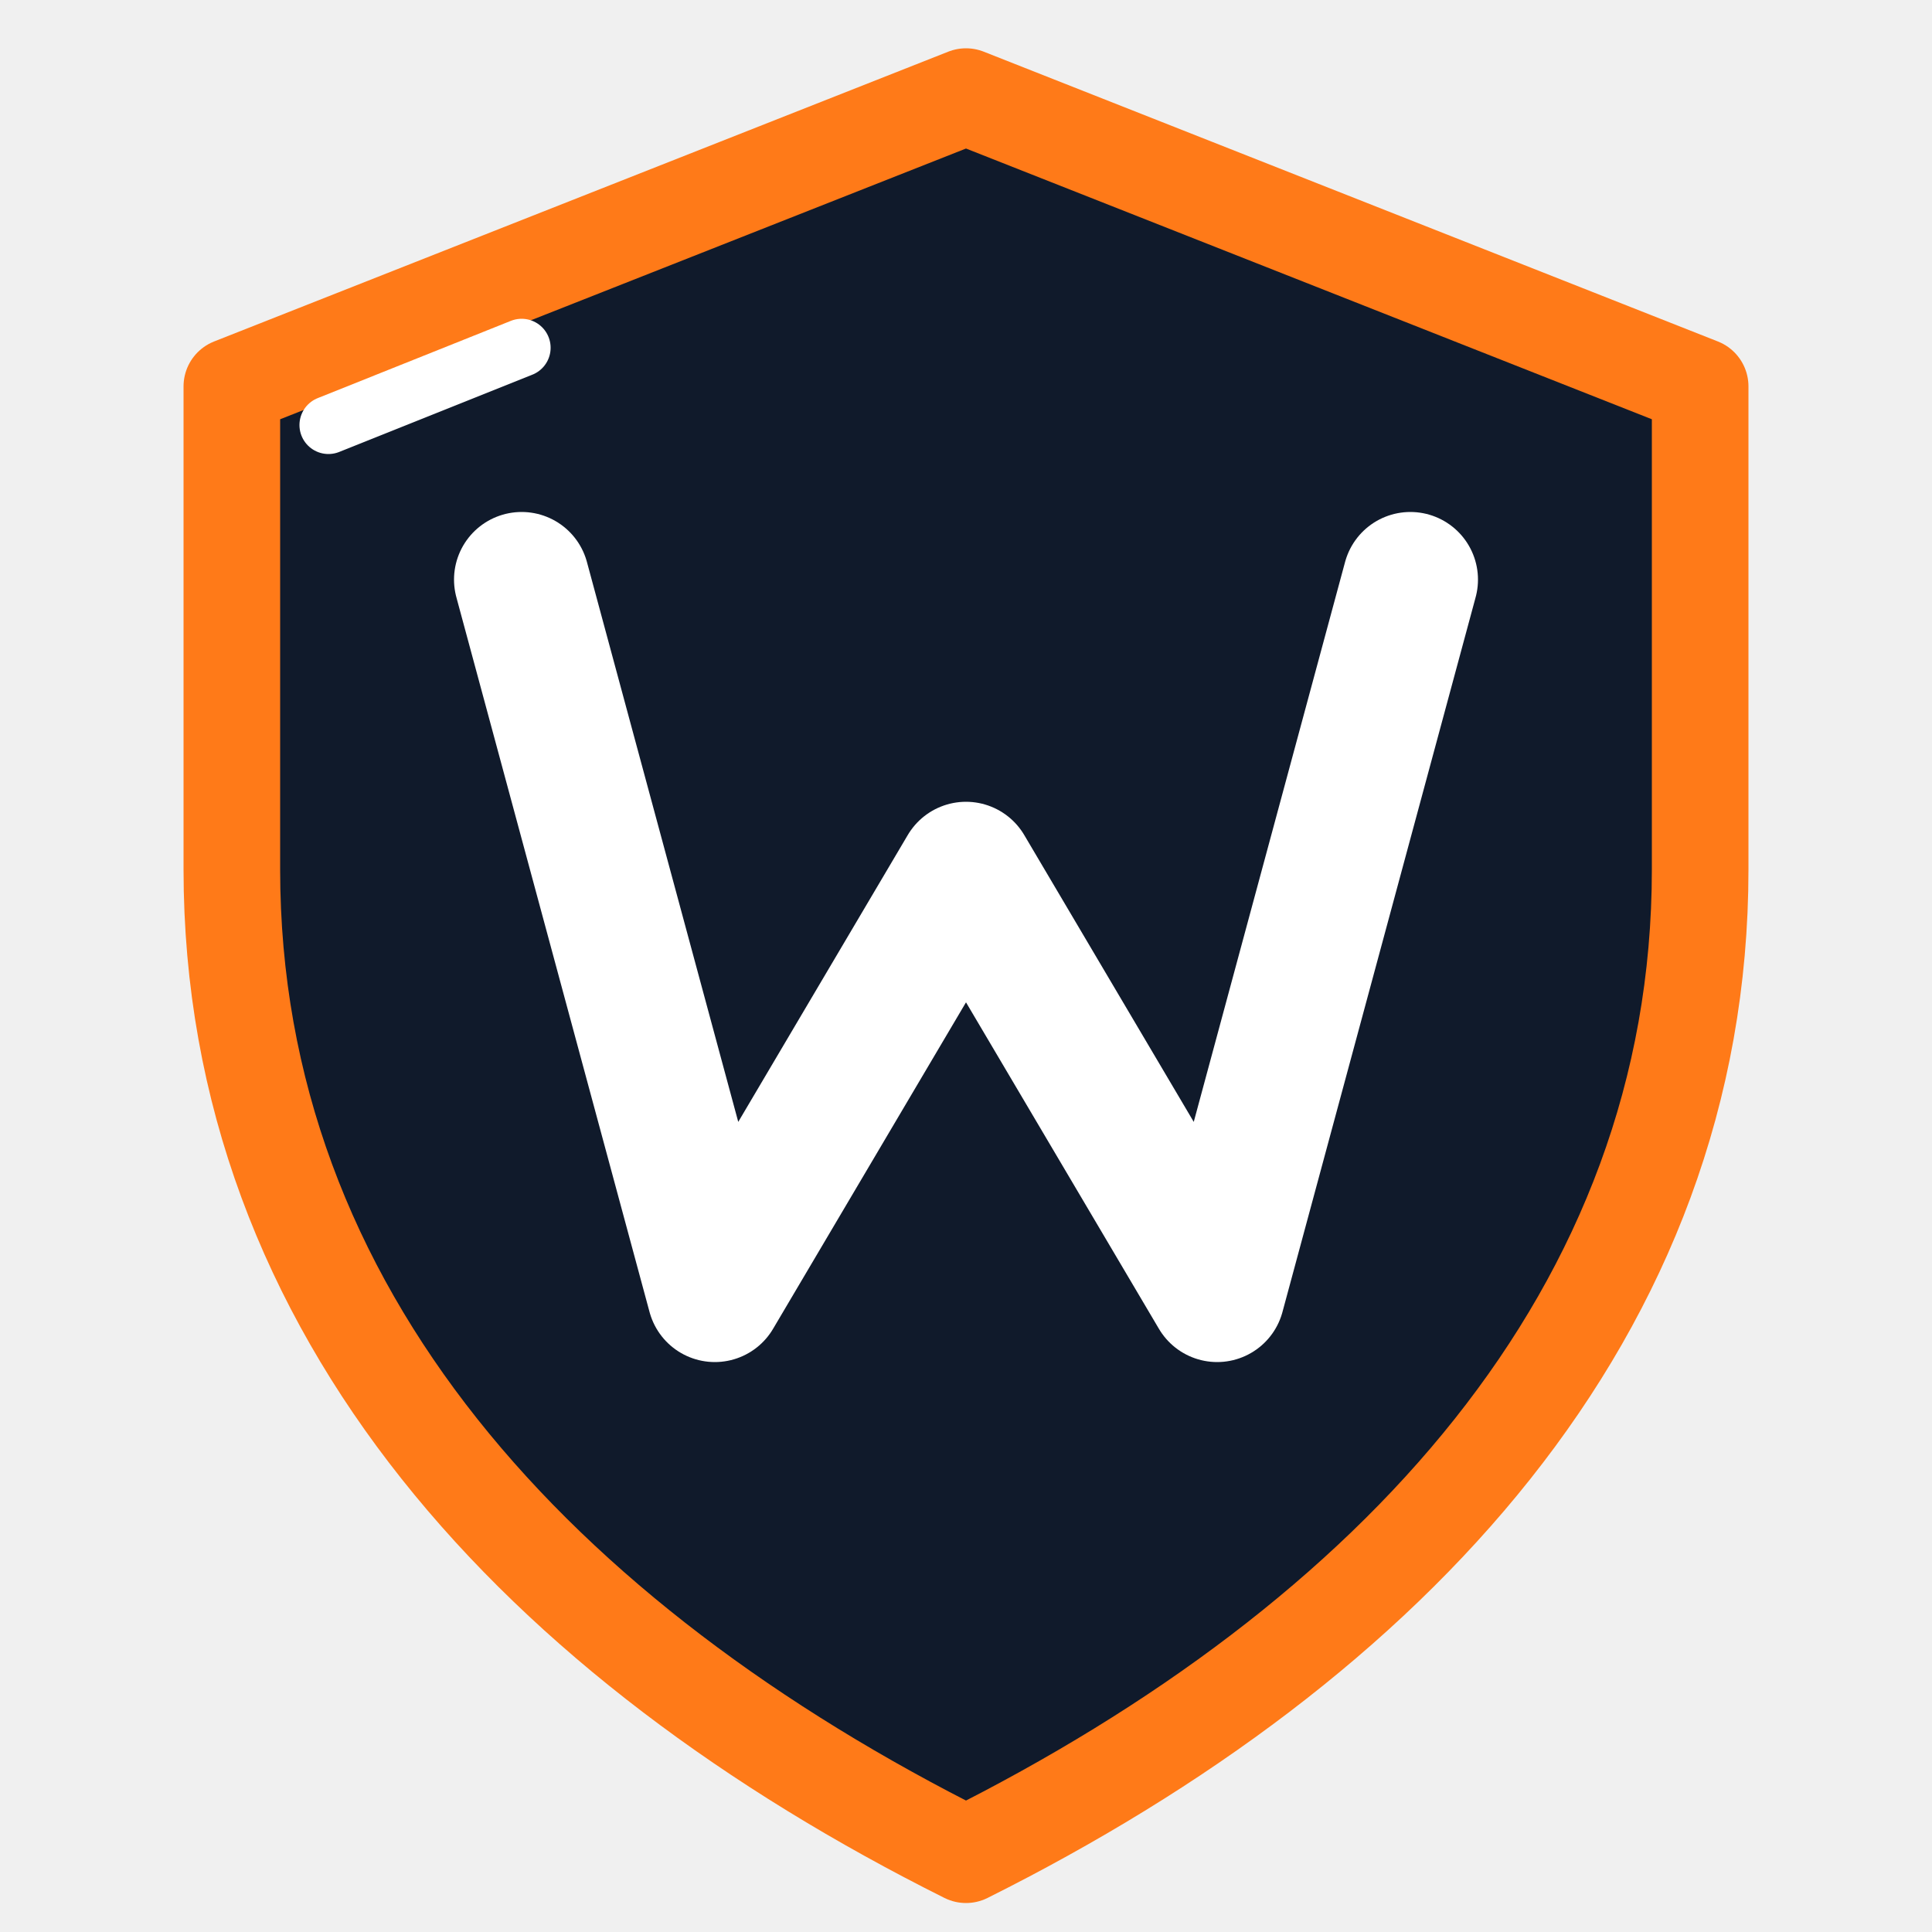
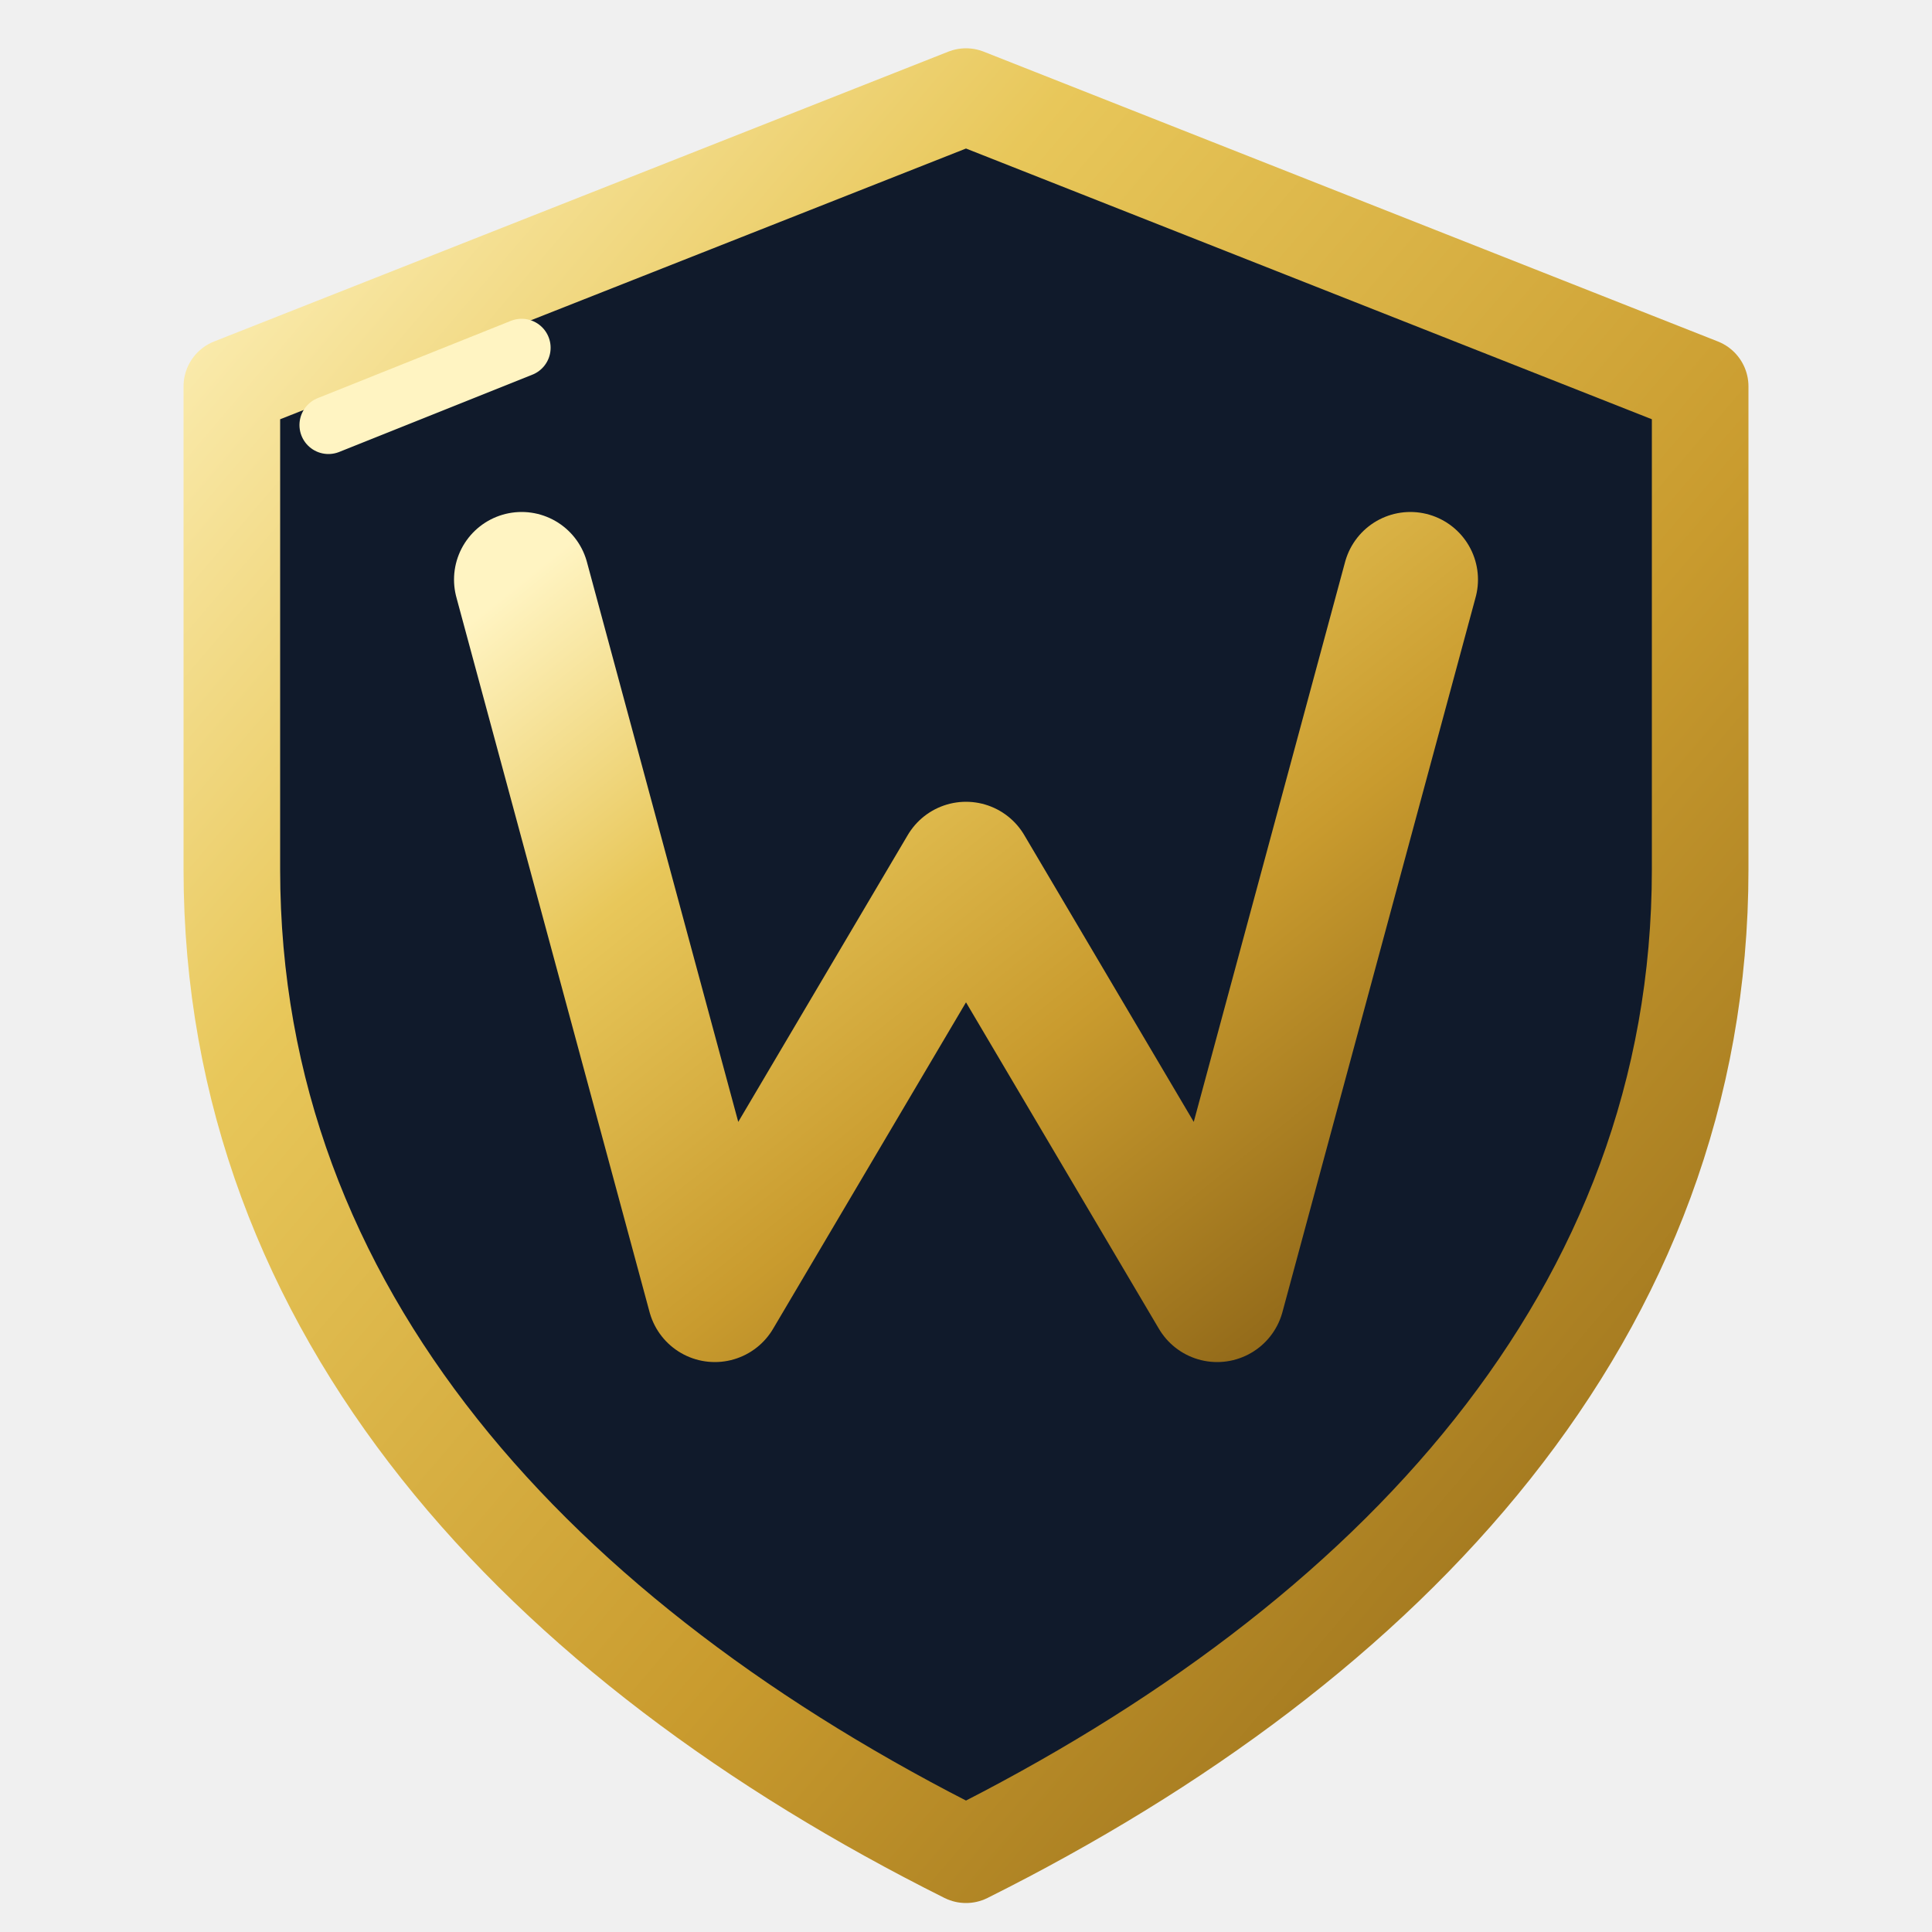
<svg xmlns="http://www.w3.org/2000/svg" viewBox="0 0 100 100" role="img" aria-labelledby="title">
-   <path d="M50 5 88 20V45C88 68 72 85 50 96 28 85 12 68 12 45V20Z" fill="#101a2b" stroke="#ff7a18" stroke-width="5" stroke-linejoin="round" />
-   <path d="M27 30 37 67 50 45 63 67 73 30" fill="none" stroke="#ffffff" stroke-width="7" stroke-linecap="round" stroke-linejoin="round" />
-   <path d="M17 22 27 18" stroke="#ffffff" stroke-width="3" stroke-linecap="round" />
+   <defs>
+     <linearGradient id="walletGold" x1="0" y1="0" x2="1" y2="1">
+       <stop offset="0" stop-color="#fff4c2" />
+       <stop offset="0.28" stop-color="#e8c75a" />
+       <stop offset="0.62" stop-color="#c99b2e" />
+       <stop offset="1" stop-color="#8c6417" />
+     </linearGradient>
+   </defs>
+   <path d="M50 5 88 20V45C88 68 72 85 50 96 28 85 12 68 12 45V20Z" fill="#101a2b" stroke="url(#walletGold)" stroke-width="5" stroke-linejoin="round" />
+   <path d="M27 30 37 67 50 45 63 67 73 30" fill="none" stroke="url(#walletGold)" stroke-width="7" stroke-linecap="round" stroke-linejoin="round" />
+   <path d="M17 22 27 18" stroke="#fff4c2" stroke-width="3" stroke-linecap="round" />
</svg>
